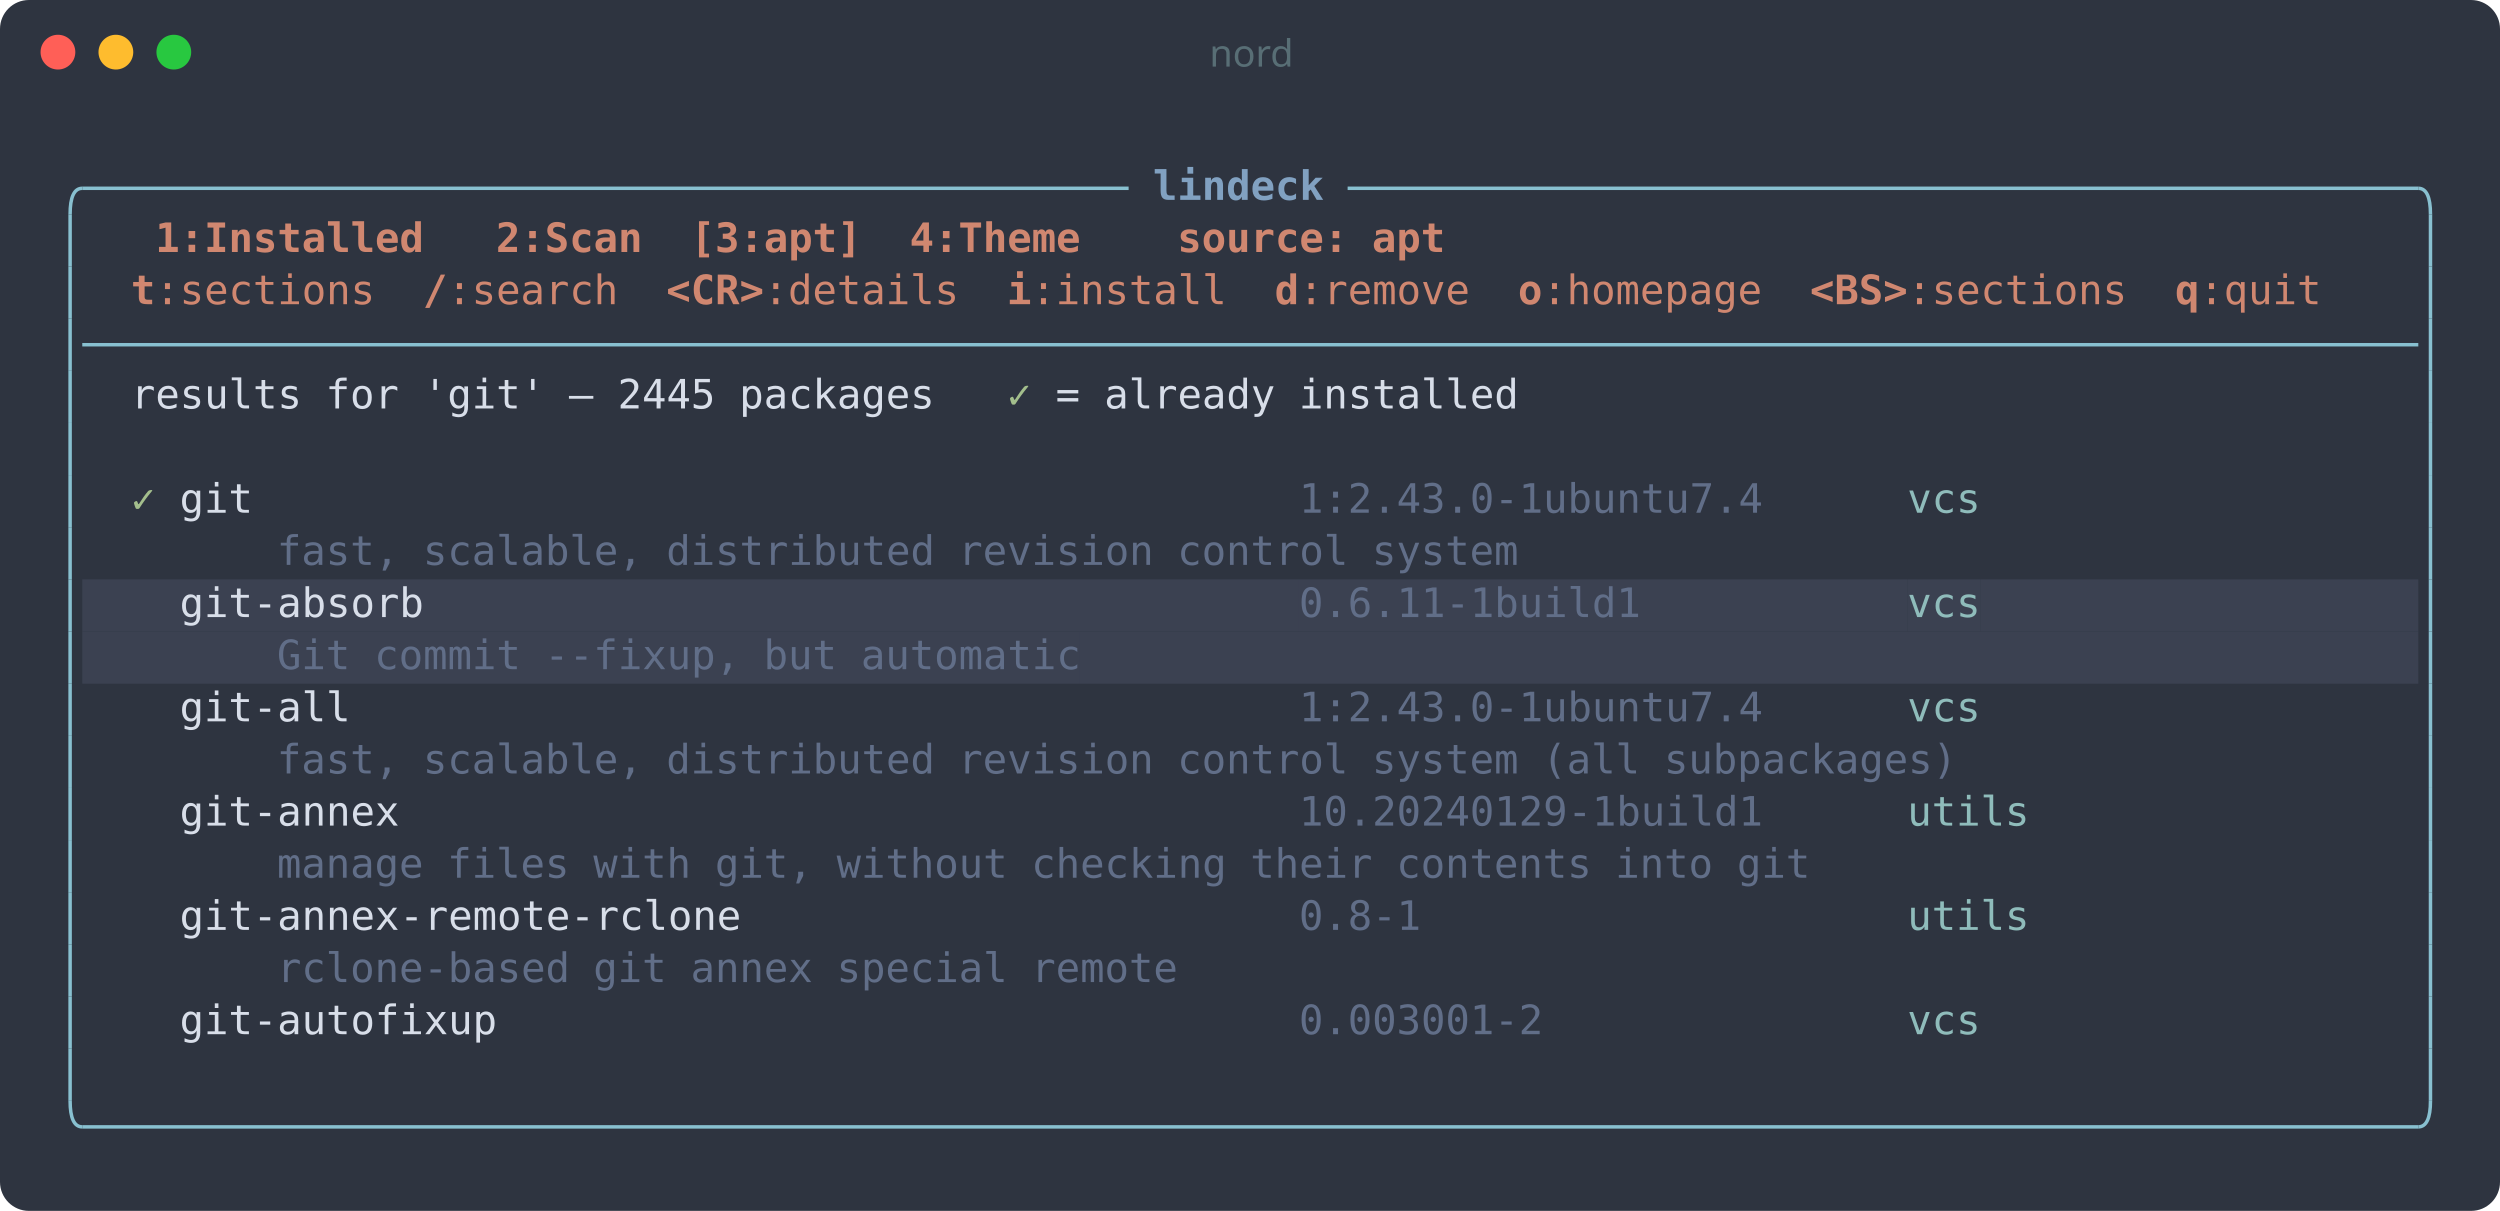
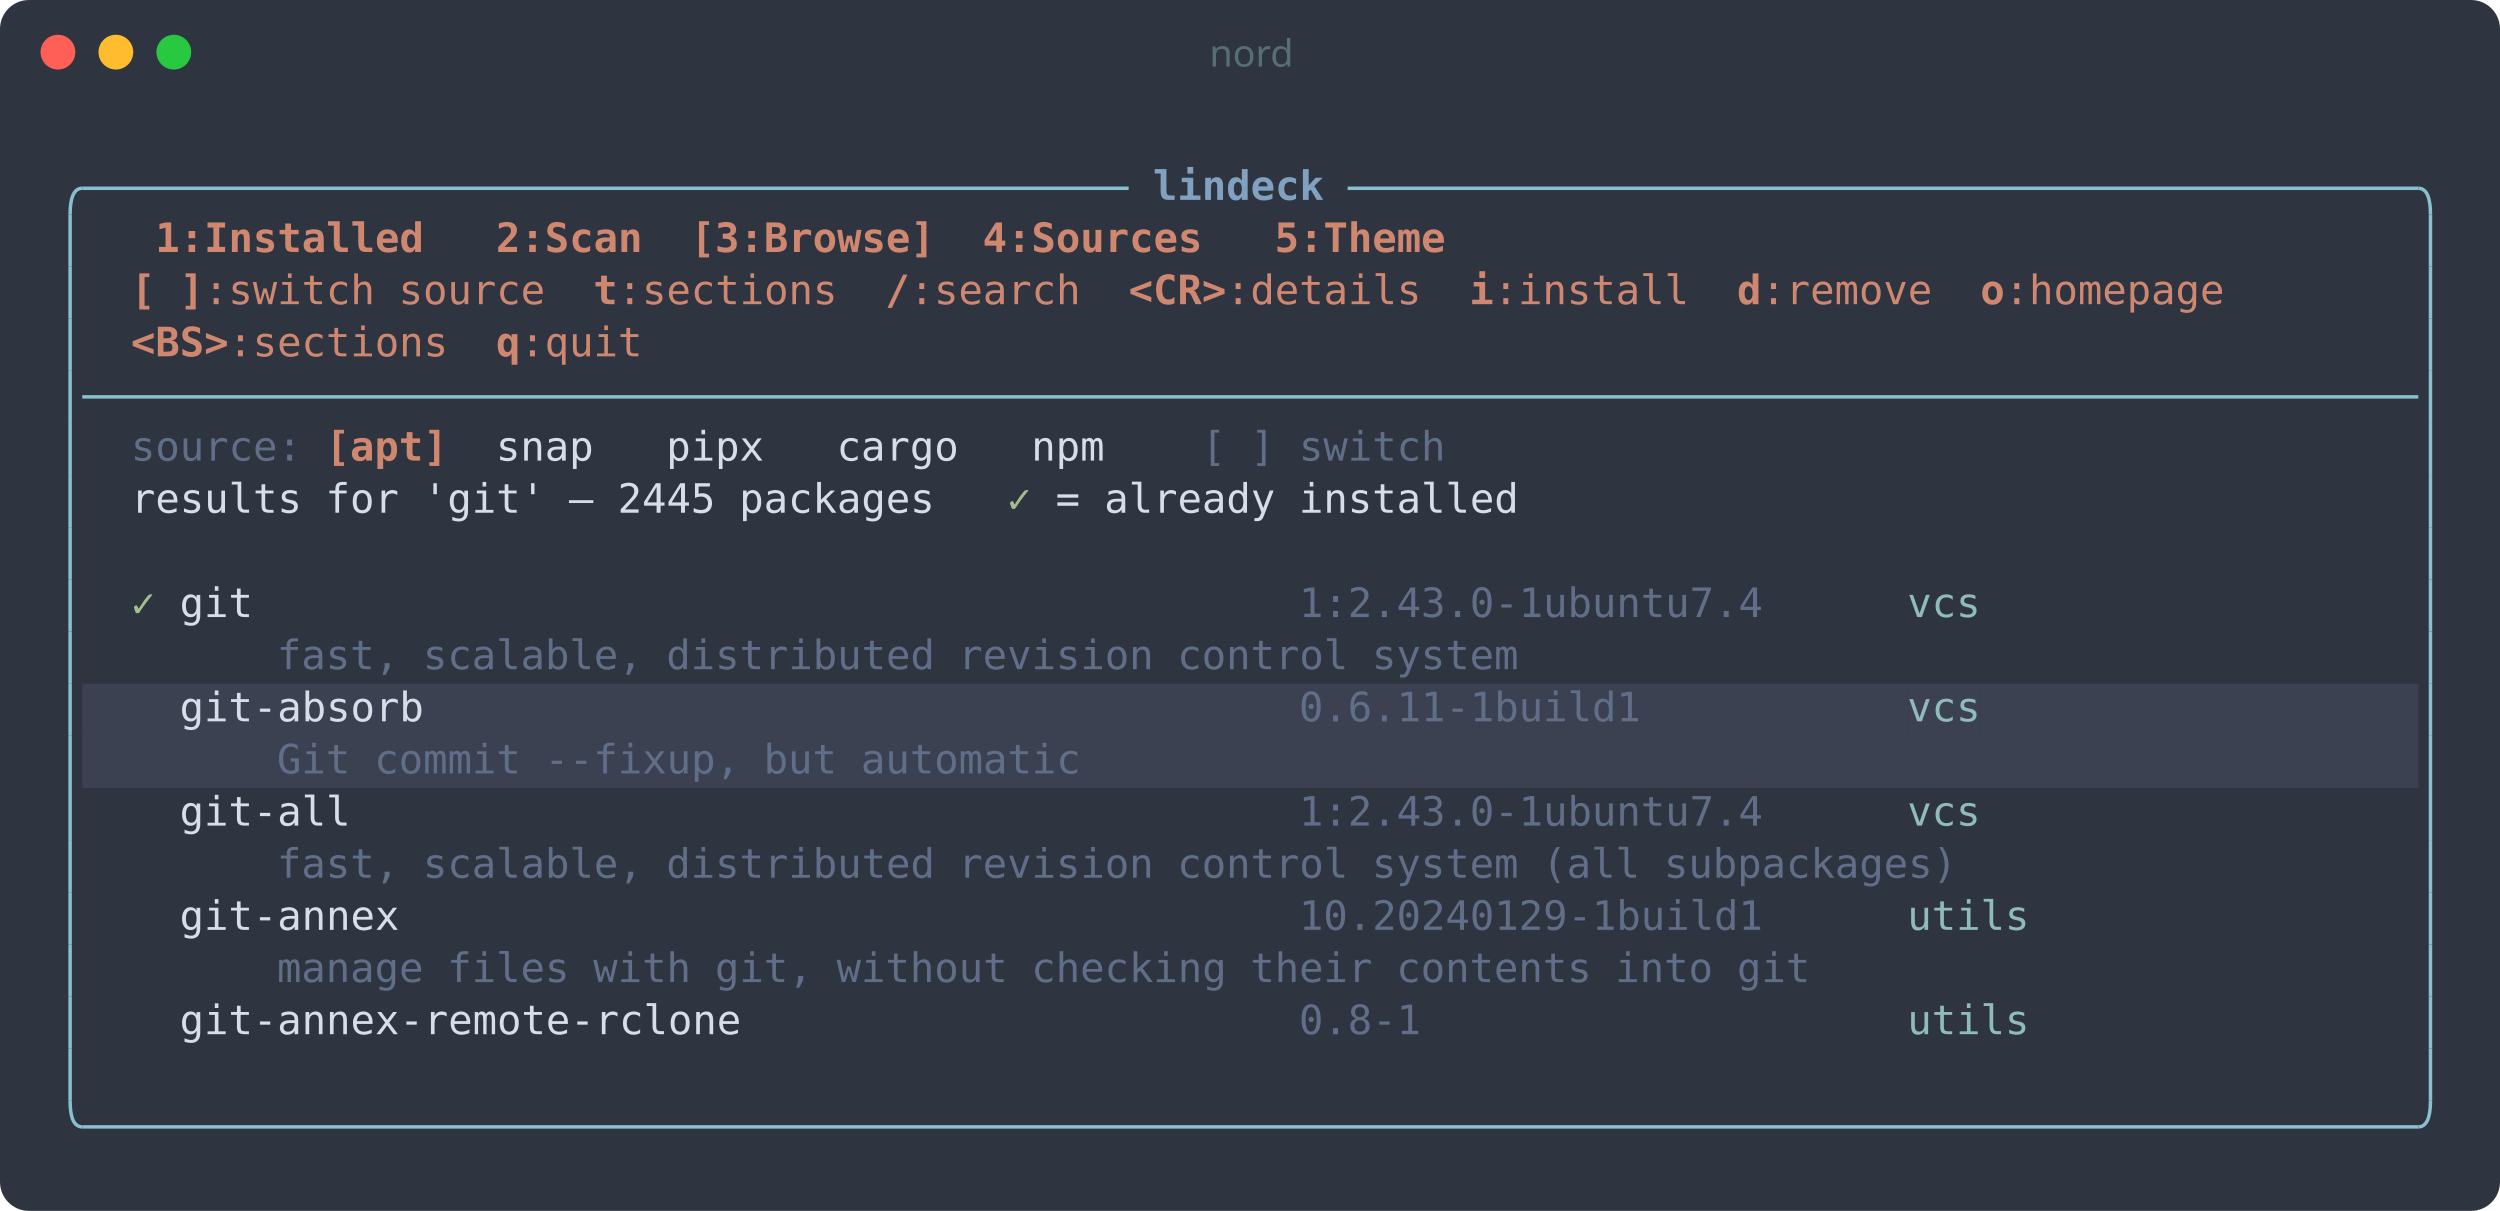
<svg xmlns="http://www.w3.org/2000/svg" width="863" height="418" viewBox="0 0 863 418">
  <rect width="100%" height="100%" rx="10" fill="#2e3440" />
  <circle cx="20" cy="18" r="6" fill="#ff5f57" />
  <circle cx="40" cy="18" r="6" fill="#febc2e" />
  <circle cx="60" cy="18" r="6" fill="#28c840" />
  <text x="432" y="23" fill="#586e75" font-family="ui-sans-serif,system-ui,sans-serif" font-size="13" text-anchor="middle">nord</text>
  <g font-family="ui-monospace,SFMono-Regular,Menlo,Consolas,'DejaVu Sans Mono',monospace" font-size="14" xml:space="preserve">
    <path d="M28.4,65.0 Q24.2,65.0 24.2,74.0" stroke="#88c0d0" stroke-width="1.2" fill="none" />
    <line x1="28.4" y1="65.0" x2="389.6" y2="65.0" stroke="#88c0d0" stroke-width="1.2" fill="none" />
    <text x="398.0" y="69.0" fill="#81a1c1" font-weight="bold" textLength="58.8" lengthAdjust="spacingAndGlyphs">lindeck</text>
    <line x1="465.2" y1="65.0" x2="834.8" y2="65.0" stroke="#88c0d0" stroke-width="1.2" fill="none" />
    <path d="M834.8,65.0 Q839.0,65.0 839.0,74.0" stroke="#88c0d0" stroke-width="1.2" fill="none" />
    <line x1="24.2" y1="74.0" x2="24.2" y2="92.0" stroke="#88c0d0" stroke-width="1.2" fill="none" />
    <text x="53.6" y="87.0" fill="#d08770" font-weight="bold" textLength="92.4" lengthAdjust="spacingAndGlyphs">1:Installed</text>
    <text x="171.2" y="87.0" fill="#d08770" font-weight="bold" textLength="50.4" lengthAdjust="spacingAndGlyphs">2:Scan</text>
-     <text x="238.4" y="87.0" fill="#d08770" font-weight="bold" textLength="58.8" lengthAdjust="spacingAndGlyphs">[3:apt]</text>
-     <text x="314.0" y="87.0" fill="#d08770" font-weight="bold" textLength="58.8" lengthAdjust="spacingAndGlyphs">4:Theme</text>
-     <text x="406.4" y="87.0" fill="#d08770" font-weight="bold" textLength="58.8" lengthAdjust="spacingAndGlyphs">source:</text>
-     <text x="473.6" y="87.0" fill="#d08770" font-weight="bold" textLength="25.2" lengthAdjust="spacingAndGlyphs">apt</text>
+     <text x="238.4" y="87.0" fill="#d08770" font-weight="bold" textLength="84.0" lengthAdjust="spacingAndGlyphs">[3:Browse]</text>
+     <text x="339.2" y="87.0" fill="#d08770" font-weight="bold" textLength="75.6" lengthAdjust="spacingAndGlyphs">4:Sources</text>
+     <text x="440.0" y="87.0" fill="#d08770" font-weight="bold" textLength="58.8" lengthAdjust="spacingAndGlyphs">5:Theme</text>
    <line x1="839.0" y1="74.0" x2="839.0" y2="92.0" stroke="#88c0d0" stroke-width="1.2" fill="none" />
    <line x1="24.2" y1="92.0" x2="24.2" y2="110.0" stroke="#88c0d0" stroke-width="1.2" fill="none" />
-     <text x="45.2" y="105.0" fill="#d08770" font-weight="bold" textLength="8.4" lengthAdjust="spacingAndGlyphs">t</text>
-     <text x="53.6" y="105.0" fill="#d08770" textLength="75.6" lengthAdjust="spacingAndGlyphs">:sections</text>
-     <text x="146.0" y="105.0" fill="#d08770" font-weight="bold" textLength="8.4" lengthAdjust="spacingAndGlyphs">/</text>
-     <text x="154.4" y="105.0" fill="#d08770" textLength="58.8" lengthAdjust="spacingAndGlyphs">:search</text>
-     <text x="230.0" y="105.0" fill="#d08770" font-weight="bold" textLength="33.6" lengthAdjust="spacingAndGlyphs">&lt;CR&gt;</text>
-     <text x="263.6" y="105.0" fill="#d08770" textLength="67.2" lengthAdjust="spacingAndGlyphs">:details</text>
-     <text x="347.6" y="105.0" fill="#d08770" font-weight="bold" textLength="8.4" lengthAdjust="spacingAndGlyphs">i</text>
-     <text x="356.0" y="105.0" fill="#d08770" textLength="67.2" lengthAdjust="spacingAndGlyphs">:install</text>
-     <text x="440.0" y="105.0" fill="#d08770" font-weight="bold" textLength="8.4" lengthAdjust="spacingAndGlyphs">d</text>
-     <text x="448.4" y="105.0" fill="#d08770" textLength="58.8" lengthAdjust="spacingAndGlyphs">:remove</text>
-     <text x="524.0" y="105.0" fill="#d08770" font-weight="bold" textLength="8.4" lengthAdjust="spacingAndGlyphs">o</text>
-     <text x="532.4" y="105.0" fill="#d08770" textLength="75.6" lengthAdjust="spacingAndGlyphs">:homepage</text>
-     <text x="624.8" y="105.0" fill="#d08770" font-weight="bold" textLength="33.6" lengthAdjust="spacingAndGlyphs">&lt;BS&gt;</text>
-     <text x="658.4" y="105.0" fill="#d08770" textLength="75.6" lengthAdjust="spacingAndGlyphs">:sections</text>
-     <text x="750.8" y="105.0" fill="#d08770" font-weight="bold" textLength="8.4" lengthAdjust="spacingAndGlyphs">q</text>
-     <text x="759.2" y="105.0" fill="#d08770" textLength="42.0" lengthAdjust="spacingAndGlyphs">:quit</text>
+     <text x="45.2" y="105.0" fill="#d08770" font-weight="bold" textLength="8.4" lengthAdjust="spacingAndGlyphs">[</text>
+     <text x="62.0" y="105.0" fill="#d08770" font-weight="bold" textLength="8.4" lengthAdjust="spacingAndGlyphs">]</text>
+     <text x="70.4" y="105.0" fill="#d08770" textLength="58.8" lengthAdjust="spacingAndGlyphs">:switch</text>
+     <text x="137.6" y="105.0" fill="#d08770" textLength="50.4" lengthAdjust="spacingAndGlyphs">source</text>
+     <text x="204.8" y="105.0" fill="#d08770" font-weight="bold" textLength="8.4" lengthAdjust="spacingAndGlyphs">t</text>
+     <text x="213.2" y="105.0" fill="#d08770" textLength="75.6" lengthAdjust="spacingAndGlyphs">:sections</text>
+     <text x="305.6" y="105.0" fill="#d08770" font-weight="bold" textLength="8.4" lengthAdjust="spacingAndGlyphs">/</text>
+     <text x="314.0" y="105.0" fill="#d08770" textLength="58.8" lengthAdjust="spacingAndGlyphs">:search</text>
+     <text x="389.6" y="105.0" fill="#d08770" font-weight="bold" textLength="33.6" lengthAdjust="spacingAndGlyphs">&lt;CR&gt;</text>
+     <text x="423.2" y="105.0" fill="#d08770" textLength="67.2" lengthAdjust="spacingAndGlyphs">:details</text>
+     <text x="507.2" y="105.0" fill="#d08770" font-weight="bold" textLength="8.4" lengthAdjust="spacingAndGlyphs">i</text>
+     <text x="515.6" y="105.0" fill="#d08770" textLength="67.2" lengthAdjust="spacingAndGlyphs">:install</text>
+     <text x="599.6" y="105.0" fill="#d08770" font-weight="bold" textLength="8.4" lengthAdjust="spacingAndGlyphs">d</text>
+     <text x="608.0" y="105.0" fill="#d08770" textLength="58.8" lengthAdjust="spacingAndGlyphs">:remove</text>
+     <text x="683.6" y="105.0" fill="#d08770" font-weight="bold" textLength="8.4" lengthAdjust="spacingAndGlyphs">o</text>
+     <text x="692.0" y="105.0" fill="#d08770" textLength="75.6" lengthAdjust="spacingAndGlyphs">:homepage</text>
    <line x1="839.0" y1="92.0" x2="839.0" y2="110.0" stroke="#88c0d0" stroke-width="1.2" fill="none" />
    <line x1="24.2" y1="110.0" x2="24.2" y2="128.0" stroke="#88c0d0" stroke-width="1.2" fill="none" />
-     <line x1="28.4" y1="119.0" x2="834.8" y2="119.0" stroke="#88c0d0" stroke-width="1.2" fill="none" />
+     <text x="45.2" y="123.0" fill="#d08770" font-weight="bold" textLength="33.6" lengthAdjust="spacingAndGlyphs">&lt;BS&gt;</text>
+     <text x="78.8" y="123.0" fill="#d08770" textLength="75.6" lengthAdjust="spacingAndGlyphs">:sections</text>
+     <text x="171.2" y="123.0" fill="#d08770" font-weight="bold" textLength="8.4" lengthAdjust="spacingAndGlyphs">q</text>
+     <text x="179.6" y="123.0" fill="#d08770" textLength="42.0" lengthAdjust="spacingAndGlyphs">:quit</text>
    <line x1="839.0" y1="110.0" x2="839.0" y2="128.0" stroke="#88c0d0" stroke-width="1.2" fill="none" />
    <line x1="24.2" y1="128.0" x2="24.2" y2="146.0" stroke="#88c0d0" stroke-width="1.2" fill="none" />
-     <text x="45.2" y="141.0" fill="#d8dee9" textLength="58.8" lengthAdjust="spacingAndGlyphs">results</text>
-     <text x="112.4" y="141.0" fill="#d8dee9" textLength="25.2" lengthAdjust="spacingAndGlyphs">for</text>
-     <text x="146.0" y="141.0" fill="#d8dee9" textLength="42.0" lengthAdjust="spacingAndGlyphs">'git'</text>
-     <text x="196.4" y="141.0" fill="#d8dee9" textLength="8.4" lengthAdjust="spacingAndGlyphs">—</text>
-     <text x="213.2" y="141.0" fill="#d8dee9" textLength="33.6" lengthAdjust="spacingAndGlyphs">2445</text>
-     <text x="255.2" y="141.0" fill="#d8dee9" textLength="67.2" lengthAdjust="spacingAndGlyphs">packages</text>
-     <text x="347.6" y="141.0" fill="#a3be8c" textLength="8.4" lengthAdjust="spacingAndGlyphs">✓</text>
-     <text x="364.4" y="141.0" fill="#d8dee9" textLength="8.4" lengthAdjust="spacingAndGlyphs">=</text>
-     <text x="381.2" y="141.0" fill="#d8dee9" textLength="58.8" lengthAdjust="spacingAndGlyphs">already</text>
-     <text x="448.4" y="141.0" fill="#d8dee9" textLength="75.6" lengthAdjust="spacingAndGlyphs">installed</text>
+     <line x1="28.4" y1="137.0" x2="834.8" y2="137.0" stroke="#88c0d0" stroke-width="1.2" fill="none" />
    <line x1="839.0" y1="128.0" x2="839.0" y2="146.0" stroke="#88c0d0" stroke-width="1.2" fill="none" />
    <line x1="24.2" y1="146.0" x2="24.2" y2="164.0" stroke="#88c0d0" stroke-width="1.2" fill="none" />
+     <text x="45.2" y="159.0" fill="#616e88" textLength="58.8" lengthAdjust="spacingAndGlyphs">source:</text>
+     <text x="112.4" y="159.0" fill="#d08770" font-weight="bold" textLength="42.0" lengthAdjust="spacingAndGlyphs">[apt]</text>
+     <text x="171.2" y="159.0" fill="#d8dee9" textLength="33.6" lengthAdjust="spacingAndGlyphs">snap</text>
+     <text x="230.0" y="159.0" fill="#d8dee9" textLength="33.6" lengthAdjust="spacingAndGlyphs">pipx</text>
+     <text x="288.8" y="159.0" fill="#d8dee9" textLength="42.0" lengthAdjust="spacingAndGlyphs">cargo</text>
+     <text x="356.0" y="159.0" fill="#d8dee9" textLength="25.2" lengthAdjust="spacingAndGlyphs">npm</text>
+     <text x="414.8" y="159.0" fill="#616e88" textLength="8.4" lengthAdjust="spacingAndGlyphs">[</text>
+     <text x="431.6" y="159.0" fill="#616e88" textLength="8.4" lengthAdjust="spacingAndGlyphs">]</text>
+     <text x="448.4" y="159.0" fill="#616e88" textLength="50.4" lengthAdjust="spacingAndGlyphs">switch</text>
    <line x1="839.0" y1="146.0" x2="839.0" y2="164.0" stroke="#88c0d0" stroke-width="1.2" fill="none" />
    <line x1="24.2" y1="164.0" x2="24.2" y2="182.0" stroke="#88c0d0" stroke-width="1.2" fill="none" />
-     <text x="45.2" y="177.0" fill="#a3be8c" textLength="8.4" lengthAdjust="spacingAndGlyphs">✓</text>
-     <text x="62.0" y="177.0" fill="#d8dee9" textLength="25.2" lengthAdjust="spacingAndGlyphs">git</text>
-     <text x="448.4" y="177.0" fill="#616e88" textLength="159.6" lengthAdjust="spacingAndGlyphs">1:2.43.0-1ubuntu7.4</text>
-     <text x="658.4" y="177.0" fill="#8fbcbb" textLength="25.2" lengthAdjust="spacingAndGlyphs">vcs</text>
+     <text x="45.2" y="177.0" fill="#d8dee9" textLength="58.8" lengthAdjust="spacingAndGlyphs">results</text>
+     <text x="112.4" y="177.0" fill="#d8dee9" textLength="25.2" lengthAdjust="spacingAndGlyphs">for</text>
+     <text x="146.0" y="177.0" fill="#d8dee9" textLength="42.0" lengthAdjust="spacingAndGlyphs">'git'</text>
+     <text x="196.4" y="177.0" fill="#d8dee9" textLength="8.4" lengthAdjust="spacingAndGlyphs">—</text>
+     <text x="213.2" y="177.0" fill="#d8dee9" textLength="33.6" lengthAdjust="spacingAndGlyphs">2445</text>
+     <text x="255.2" y="177.0" fill="#d8dee9" textLength="67.2" lengthAdjust="spacingAndGlyphs">packages</text>
+     <text x="347.6" y="177.0" fill="#a3be8c" textLength="8.4" lengthAdjust="spacingAndGlyphs">✓</text>
+     <text x="364.4" y="177.0" fill="#d8dee9" textLength="8.4" lengthAdjust="spacingAndGlyphs">=</text>
+     <text x="381.2" y="177.0" fill="#d8dee9" textLength="58.8" lengthAdjust="spacingAndGlyphs">already</text>
+     <text x="448.4" y="177.0" fill="#d8dee9" textLength="75.6" lengthAdjust="spacingAndGlyphs">installed</text>
    <line x1="839.0" y1="164.0" x2="839.0" y2="182.0" stroke="#88c0d0" stroke-width="1.2" fill="none" />
    <line x1="24.2" y1="182.0" x2="24.2" y2="200.0" stroke="#88c0d0" stroke-width="1.2" fill="none" />
-     <text x="95.6" y="195.0" fill="#616e88" textLength="42.0" lengthAdjust="spacingAndGlyphs">fast,</text>
-     <text x="146.0" y="195.0" fill="#616e88" textLength="75.6" lengthAdjust="spacingAndGlyphs">scalable,</text>
-     <text x="230.0" y="195.0" fill="#616e88" textLength="92.4" lengthAdjust="spacingAndGlyphs">distributed</text>
-     <text x="330.8" y="195.0" fill="#616e88" textLength="67.2" lengthAdjust="spacingAndGlyphs">revision</text>
-     <text x="406.4" y="195.0" fill="#616e88" textLength="58.8" lengthAdjust="spacingAndGlyphs">control</text>
-     <text x="473.6" y="195.0" fill="#616e88" textLength="50.4" lengthAdjust="spacingAndGlyphs">system</text>
    <line x1="839.0" y1="182.0" x2="839.0" y2="200.0" stroke="#88c0d0" stroke-width="1.2" fill="none" />
    <line x1="24.2" y1="200.0" x2="24.2" y2="218.0" stroke="#88c0d0" stroke-width="1.2" fill="none" />
-     <rect x="28.4" y="200.0" width="420.0" height="18" fill="#3b4151" />
-     <text x="62.0" y="213.0" fill="#d8dee9" textLength="84.0" lengthAdjust="spacingAndGlyphs">git-absorb</text>
-     <rect x="448.4" y="200.0" width="210.0" height="18" fill="#3b4151" />
-     <text x="448.4" y="213.0" fill="#616e88" textLength="117.6" lengthAdjust="spacingAndGlyphs">0.6.11-1build1</text>
-     <rect x="658.4" y="200.0" width="25.2" height="18" fill="#3b4151" />
+     <text x="45.2" y="213.0" fill="#a3be8c" textLength="8.4" lengthAdjust="spacingAndGlyphs">✓</text>
+     <text x="62.0" y="213.0" fill="#d8dee9" textLength="25.2" lengthAdjust="spacingAndGlyphs">git</text>
+     <text x="448.4" y="213.0" fill="#616e88" textLength="159.6" lengthAdjust="spacingAndGlyphs">1:2.43.0-1ubuntu7.4</text>
    <text x="658.4" y="213.0" fill="#8fbcbb" textLength="25.2" lengthAdjust="spacingAndGlyphs">vcs</text>
-     <rect x="683.6" y="200.0" width="151.2" height="18" fill="#3b4151" />
    <line x1="839.0" y1="200.0" x2="839.0" y2="218.0" stroke="#88c0d0" stroke-width="1.2" fill="none" />
    <line x1="24.2" y1="218.0" x2="24.2" y2="236.0" stroke="#88c0d0" stroke-width="1.2" fill="none" />
-     <rect x="28.4" y="218.0" width="344.4" height="18" fill="#3b4151" />
-     <text x="95.6" y="231.0" fill="#616e88" textLength="25.2" lengthAdjust="spacingAndGlyphs">Git</text>
-     <text x="129.2" y="231.0" fill="#616e88" textLength="50.4" lengthAdjust="spacingAndGlyphs">commit</text>
-     <text x="188.0" y="231.0" fill="#616e88" textLength="67.2" lengthAdjust="spacingAndGlyphs">--fixup,</text>
-     <text x="263.6" y="231.0" fill="#616e88" textLength="25.2" lengthAdjust="spacingAndGlyphs">but</text>
-     <text x="297.2" y="231.0" fill="#616e88" textLength="75.6" lengthAdjust="spacingAndGlyphs">automatic</text>
-     <rect x="372.8" y="218.0" width="462.0" height="18" fill="#3b4151" />
+     <text x="95.6" y="231.0" fill="#616e88" textLength="42.0" lengthAdjust="spacingAndGlyphs">fast,</text>
+     <text x="146.0" y="231.0" fill="#616e88" textLength="75.6" lengthAdjust="spacingAndGlyphs">scalable,</text>
+     <text x="230.0" y="231.0" fill="#616e88" textLength="92.4" lengthAdjust="spacingAndGlyphs">distributed</text>
+     <text x="330.8" y="231.0" fill="#616e88" textLength="67.2" lengthAdjust="spacingAndGlyphs">revision</text>
+     <text x="406.4" y="231.0" fill="#616e88" textLength="58.8" lengthAdjust="spacingAndGlyphs">control</text>
+     <text x="473.6" y="231.0" fill="#616e88" textLength="50.4" lengthAdjust="spacingAndGlyphs">system</text>
    <line x1="839.0" y1="218.0" x2="839.0" y2="236.0" stroke="#88c0d0" stroke-width="1.2" fill="none" />
    <line x1="24.2" y1="236.0" x2="24.2" y2="254.0" stroke="#88c0d0" stroke-width="1.2" fill="none" />
-     <text x="62.0" y="249.0" fill="#d8dee9" textLength="58.8" lengthAdjust="spacingAndGlyphs">git-all</text>
-     <text x="448.4" y="249.0" fill="#616e88" textLength="159.6" lengthAdjust="spacingAndGlyphs">1:2.43.0-1ubuntu7.4</text>
+     <rect x="28.4" y="236.0" width="420.0" height="18" fill="#3b4151" />
+     <text x="62.0" y="249.0" fill="#d8dee9" textLength="84.0" lengthAdjust="spacingAndGlyphs">git-absorb</text>
+     <rect x="448.4" y="236.0" width="210.0" height="18" fill="#3b4151" />
+     <text x="448.4" y="249.0" fill="#616e88" textLength="117.6" lengthAdjust="spacingAndGlyphs">0.6.11-1build1</text>
+     <rect x="658.4" y="236.0" width="25.2" height="18" fill="#3b4151" />
    <text x="658.4" y="249.0" fill="#8fbcbb" textLength="25.2" lengthAdjust="spacingAndGlyphs">vcs</text>
+     <rect x="683.6" y="236.0" width="151.2" height="18" fill="#3b4151" />
    <line x1="839.0" y1="236.0" x2="839.0" y2="254.0" stroke="#88c0d0" stroke-width="1.2" fill="none" />
    <line x1="24.2" y1="254.0" x2="24.2" y2="272.0" stroke="#88c0d0" stroke-width="1.2" fill="none" />
-     <text x="95.6" y="267.0" fill="#616e88" textLength="42.0" lengthAdjust="spacingAndGlyphs">fast,</text>
-     <text x="146.0" y="267.0" fill="#616e88" textLength="75.6" lengthAdjust="spacingAndGlyphs">scalable,</text>
-     <text x="230.0" y="267.0" fill="#616e88" textLength="92.4" lengthAdjust="spacingAndGlyphs">distributed</text>
-     <text x="330.8" y="267.0" fill="#616e88" textLength="67.2" lengthAdjust="spacingAndGlyphs">revision</text>
-     <text x="406.4" y="267.0" fill="#616e88" textLength="58.8" lengthAdjust="spacingAndGlyphs">control</text>
-     <text x="473.6" y="267.0" fill="#616e88" textLength="50.4" lengthAdjust="spacingAndGlyphs">system</text>
-     <text x="532.4" y="267.0" fill="#616e88" textLength="33.6" lengthAdjust="spacingAndGlyphs">(all</text>
-     <text x="574.4" y="267.0" fill="#616e88" textLength="100.8" lengthAdjust="spacingAndGlyphs">subpackages)</text>
+     <rect x="28.4" y="254.0" width="344.4" height="18" fill="#3b4151" />
+     <text x="95.6" y="267.0" fill="#616e88" textLength="25.2" lengthAdjust="spacingAndGlyphs">Git</text>
+     <text x="129.2" y="267.0" fill="#616e88" textLength="50.4" lengthAdjust="spacingAndGlyphs">commit</text>
+     <text x="188.0" y="267.0" fill="#616e88" textLength="67.2" lengthAdjust="spacingAndGlyphs">--fixup,</text>
+     <text x="263.6" y="267.0" fill="#616e88" textLength="25.2" lengthAdjust="spacingAndGlyphs">but</text>
+     <text x="297.2" y="267.0" fill="#616e88" textLength="75.6" lengthAdjust="spacingAndGlyphs">automatic</text>
+     <rect x="372.8" y="254.0" width="462.0" height="18" fill="#3b4151" />
    <line x1="839.0" y1="254.0" x2="839.0" y2="272.0" stroke="#88c0d0" stroke-width="1.2" fill="none" />
    <line x1="24.2" y1="272.0" x2="24.2" y2="290.0" stroke="#88c0d0" stroke-width="1.2" fill="none" />
-     <text x="62.0" y="285.0" fill="#d8dee9" textLength="75.6" lengthAdjust="spacingAndGlyphs">git-annex</text>
-     <text x="448.4" y="285.0" fill="#616e88" textLength="159.6" lengthAdjust="spacingAndGlyphs">10.20240129-1build1</text>
-     <text x="658.4" y="285.0" fill="#8fbcbb" textLength="42.0" lengthAdjust="spacingAndGlyphs">utils</text>
+     <text x="62.0" y="285.0" fill="#d8dee9" textLength="58.8" lengthAdjust="spacingAndGlyphs">git-all</text>
+     <text x="448.4" y="285.0" fill="#616e88" textLength="159.6" lengthAdjust="spacingAndGlyphs">1:2.43.0-1ubuntu7.4</text>
+     <text x="658.4" y="285.0" fill="#8fbcbb" textLength="25.2" lengthAdjust="spacingAndGlyphs">vcs</text>
    <line x1="839.0" y1="272.0" x2="839.0" y2="290.0" stroke="#88c0d0" stroke-width="1.2" fill="none" />
    <line x1="24.2" y1="290.0" x2="24.2" y2="308.0" stroke="#88c0d0" stroke-width="1.2" fill="none" />
-     <text x="95.6" y="303.0" fill="#616e88" textLength="50.4" lengthAdjust="spacingAndGlyphs">manage</text>
-     <text x="154.4" y="303.0" fill="#616e88" textLength="42.0" lengthAdjust="spacingAndGlyphs">files</text>
-     <text x="204.8" y="303.0" fill="#616e88" textLength="33.6" lengthAdjust="spacingAndGlyphs">with</text>
-     <text x="246.8" y="303.0" fill="#616e88" textLength="33.6" lengthAdjust="spacingAndGlyphs">git,</text>
-     <text x="288.8" y="303.0" fill="#616e88" textLength="58.8" lengthAdjust="spacingAndGlyphs">without</text>
-     <text x="356.0" y="303.0" fill="#616e88" textLength="67.2" lengthAdjust="spacingAndGlyphs">checking</text>
-     <text x="431.6" y="303.0" fill="#616e88" textLength="42.0" lengthAdjust="spacingAndGlyphs">their</text>
-     <text x="482.0" y="303.0" fill="#616e88" textLength="67.2" lengthAdjust="spacingAndGlyphs">contents</text>
-     <text x="557.6" y="303.0" fill="#616e88" textLength="33.6" lengthAdjust="spacingAndGlyphs">into</text>
-     <text x="599.6" y="303.0" fill="#616e88" textLength="25.2" lengthAdjust="spacingAndGlyphs">git</text>
+     <text x="95.6" y="303.0" fill="#616e88" textLength="42.0" lengthAdjust="spacingAndGlyphs">fast,</text>
+     <text x="146.0" y="303.0" fill="#616e88" textLength="75.6" lengthAdjust="spacingAndGlyphs">scalable,</text>
+     <text x="230.0" y="303.0" fill="#616e88" textLength="92.4" lengthAdjust="spacingAndGlyphs">distributed</text>
+     <text x="330.8" y="303.0" fill="#616e88" textLength="67.2" lengthAdjust="spacingAndGlyphs">revision</text>
+     <text x="406.4" y="303.0" fill="#616e88" textLength="58.8" lengthAdjust="spacingAndGlyphs">control</text>
+     <text x="473.6" y="303.0" fill="#616e88" textLength="50.4" lengthAdjust="spacingAndGlyphs">system</text>
+     <text x="532.4" y="303.0" fill="#616e88" textLength="33.6" lengthAdjust="spacingAndGlyphs">(all</text>
+     <text x="574.4" y="303.0" fill="#616e88" textLength="100.8" lengthAdjust="spacingAndGlyphs">subpackages)</text>
    <line x1="839.0" y1="290.0" x2="839.0" y2="308.0" stroke="#88c0d0" stroke-width="1.2" fill="none" />
    <line x1="24.2" y1="308.0" x2="24.2" y2="326.0" stroke="#88c0d0" stroke-width="1.2" fill="none" />
-     <text x="62.0" y="321.0" fill="#d8dee9" textLength="193.2" lengthAdjust="spacingAndGlyphs">git-annex-remote-rclone</text>
-     <text x="448.4" y="321.0" fill="#616e88" textLength="42.0" lengthAdjust="spacingAndGlyphs">0.8-1</text>
+     <text x="62.0" y="321.0" fill="#d8dee9" textLength="75.6" lengthAdjust="spacingAndGlyphs">git-annex</text>
+     <text x="448.4" y="321.0" fill="#616e88" textLength="159.6" lengthAdjust="spacingAndGlyphs">10.20240129-1build1</text>
    <text x="658.4" y="321.0" fill="#8fbcbb" textLength="42.0" lengthAdjust="spacingAndGlyphs">utils</text>
    <line x1="839.0" y1="308.0" x2="839.0" y2="326.0" stroke="#88c0d0" stroke-width="1.2" fill="none" />
    <line x1="24.2" y1="326.0" x2="24.2" y2="344.0" stroke="#88c0d0" stroke-width="1.2" fill="none" />
-     <text x="95.6" y="339.0" fill="#616e88" textLength="100.8" lengthAdjust="spacingAndGlyphs">rclone-based</text>
-     <text x="204.8" y="339.0" fill="#616e88" textLength="25.2" lengthAdjust="spacingAndGlyphs">git</text>
-     <text x="238.4" y="339.0" fill="#616e88" textLength="42.0" lengthAdjust="spacingAndGlyphs">annex</text>
-     <text x="288.8" y="339.0" fill="#616e88" textLength="58.8" lengthAdjust="spacingAndGlyphs">special</text>
-     <text x="356.0" y="339.0" fill="#616e88" textLength="50.4" lengthAdjust="spacingAndGlyphs">remote</text>
+     <text x="95.6" y="339.0" fill="#616e88" textLength="50.4" lengthAdjust="spacingAndGlyphs">manage</text>
+     <text x="154.4" y="339.0" fill="#616e88" textLength="42.0" lengthAdjust="spacingAndGlyphs">files</text>
+     <text x="204.8" y="339.0" fill="#616e88" textLength="33.6" lengthAdjust="spacingAndGlyphs">with</text>
+     <text x="246.8" y="339.0" fill="#616e88" textLength="33.6" lengthAdjust="spacingAndGlyphs">git,</text>
+     <text x="288.8" y="339.0" fill="#616e88" textLength="58.8" lengthAdjust="spacingAndGlyphs">without</text>
+     <text x="356.0" y="339.0" fill="#616e88" textLength="67.2" lengthAdjust="spacingAndGlyphs">checking</text>
+     <text x="431.6" y="339.0" fill="#616e88" textLength="42.0" lengthAdjust="spacingAndGlyphs">their</text>
+     <text x="482.0" y="339.0" fill="#616e88" textLength="67.2" lengthAdjust="spacingAndGlyphs">contents</text>
+     <text x="557.6" y="339.0" fill="#616e88" textLength="33.6" lengthAdjust="spacingAndGlyphs">into</text>
+     <text x="599.6" y="339.0" fill="#616e88" textLength="25.2" lengthAdjust="spacingAndGlyphs">git</text>
    <line x1="839.0" y1="326.0" x2="839.0" y2="344.0" stroke="#88c0d0" stroke-width="1.2" fill="none" />
    <line x1="24.2" y1="344.0" x2="24.2" y2="362.0" stroke="#88c0d0" stroke-width="1.2" fill="none" />
-     <text x="62.0" y="357.0" fill="#d8dee9" textLength="109.2" lengthAdjust="spacingAndGlyphs">git-autofixup</text>
-     <text x="448.4" y="357.0" fill="#616e88" textLength="84.0" lengthAdjust="spacingAndGlyphs">0.003001-2</text>
-     <text x="658.4" y="357.0" fill="#8fbcbb" textLength="25.2" lengthAdjust="spacingAndGlyphs">vcs</text>
+     <text x="62.0" y="357.0" fill="#d8dee9" textLength="193.2" lengthAdjust="spacingAndGlyphs">git-annex-remote-rclone</text>
+     <text x="448.4" y="357.0" fill="#616e88" textLength="42.0" lengthAdjust="spacingAndGlyphs">0.8-1</text>
+     <text x="658.4" y="357.0" fill="#8fbcbb" textLength="42.0" lengthAdjust="spacingAndGlyphs">utils</text>
    <line x1="839.0" y1="344.0" x2="839.0" y2="362.0" stroke="#88c0d0" stroke-width="1.2" fill="none" />
    <line x1="24.2" y1="362.0" x2="24.2" y2="380.0" stroke="#88c0d0" stroke-width="1.2" fill="none" />
    <line x1="839.0" y1="362.0" x2="839.0" y2="380.0" stroke="#88c0d0" stroke-width="1.2" fill="none" />
    <path d="M24.2,380.0 Q24.2,389.0 28.4,389.0" stroke="#88c0d0" stroke-width="1.2" fill="none" />
    <line x1="28.4" y1="389.0" x2="834.8" y2="389.0" stroke="#88c0d0" stroke-width="1.2" fill="none" />
    <path d="M839.0,380.0 Q839.0,389.0 834.8,389.0" stroke="#88c0d0" stroke-width="1.2" fill="none" />
  </g>
</svg>
